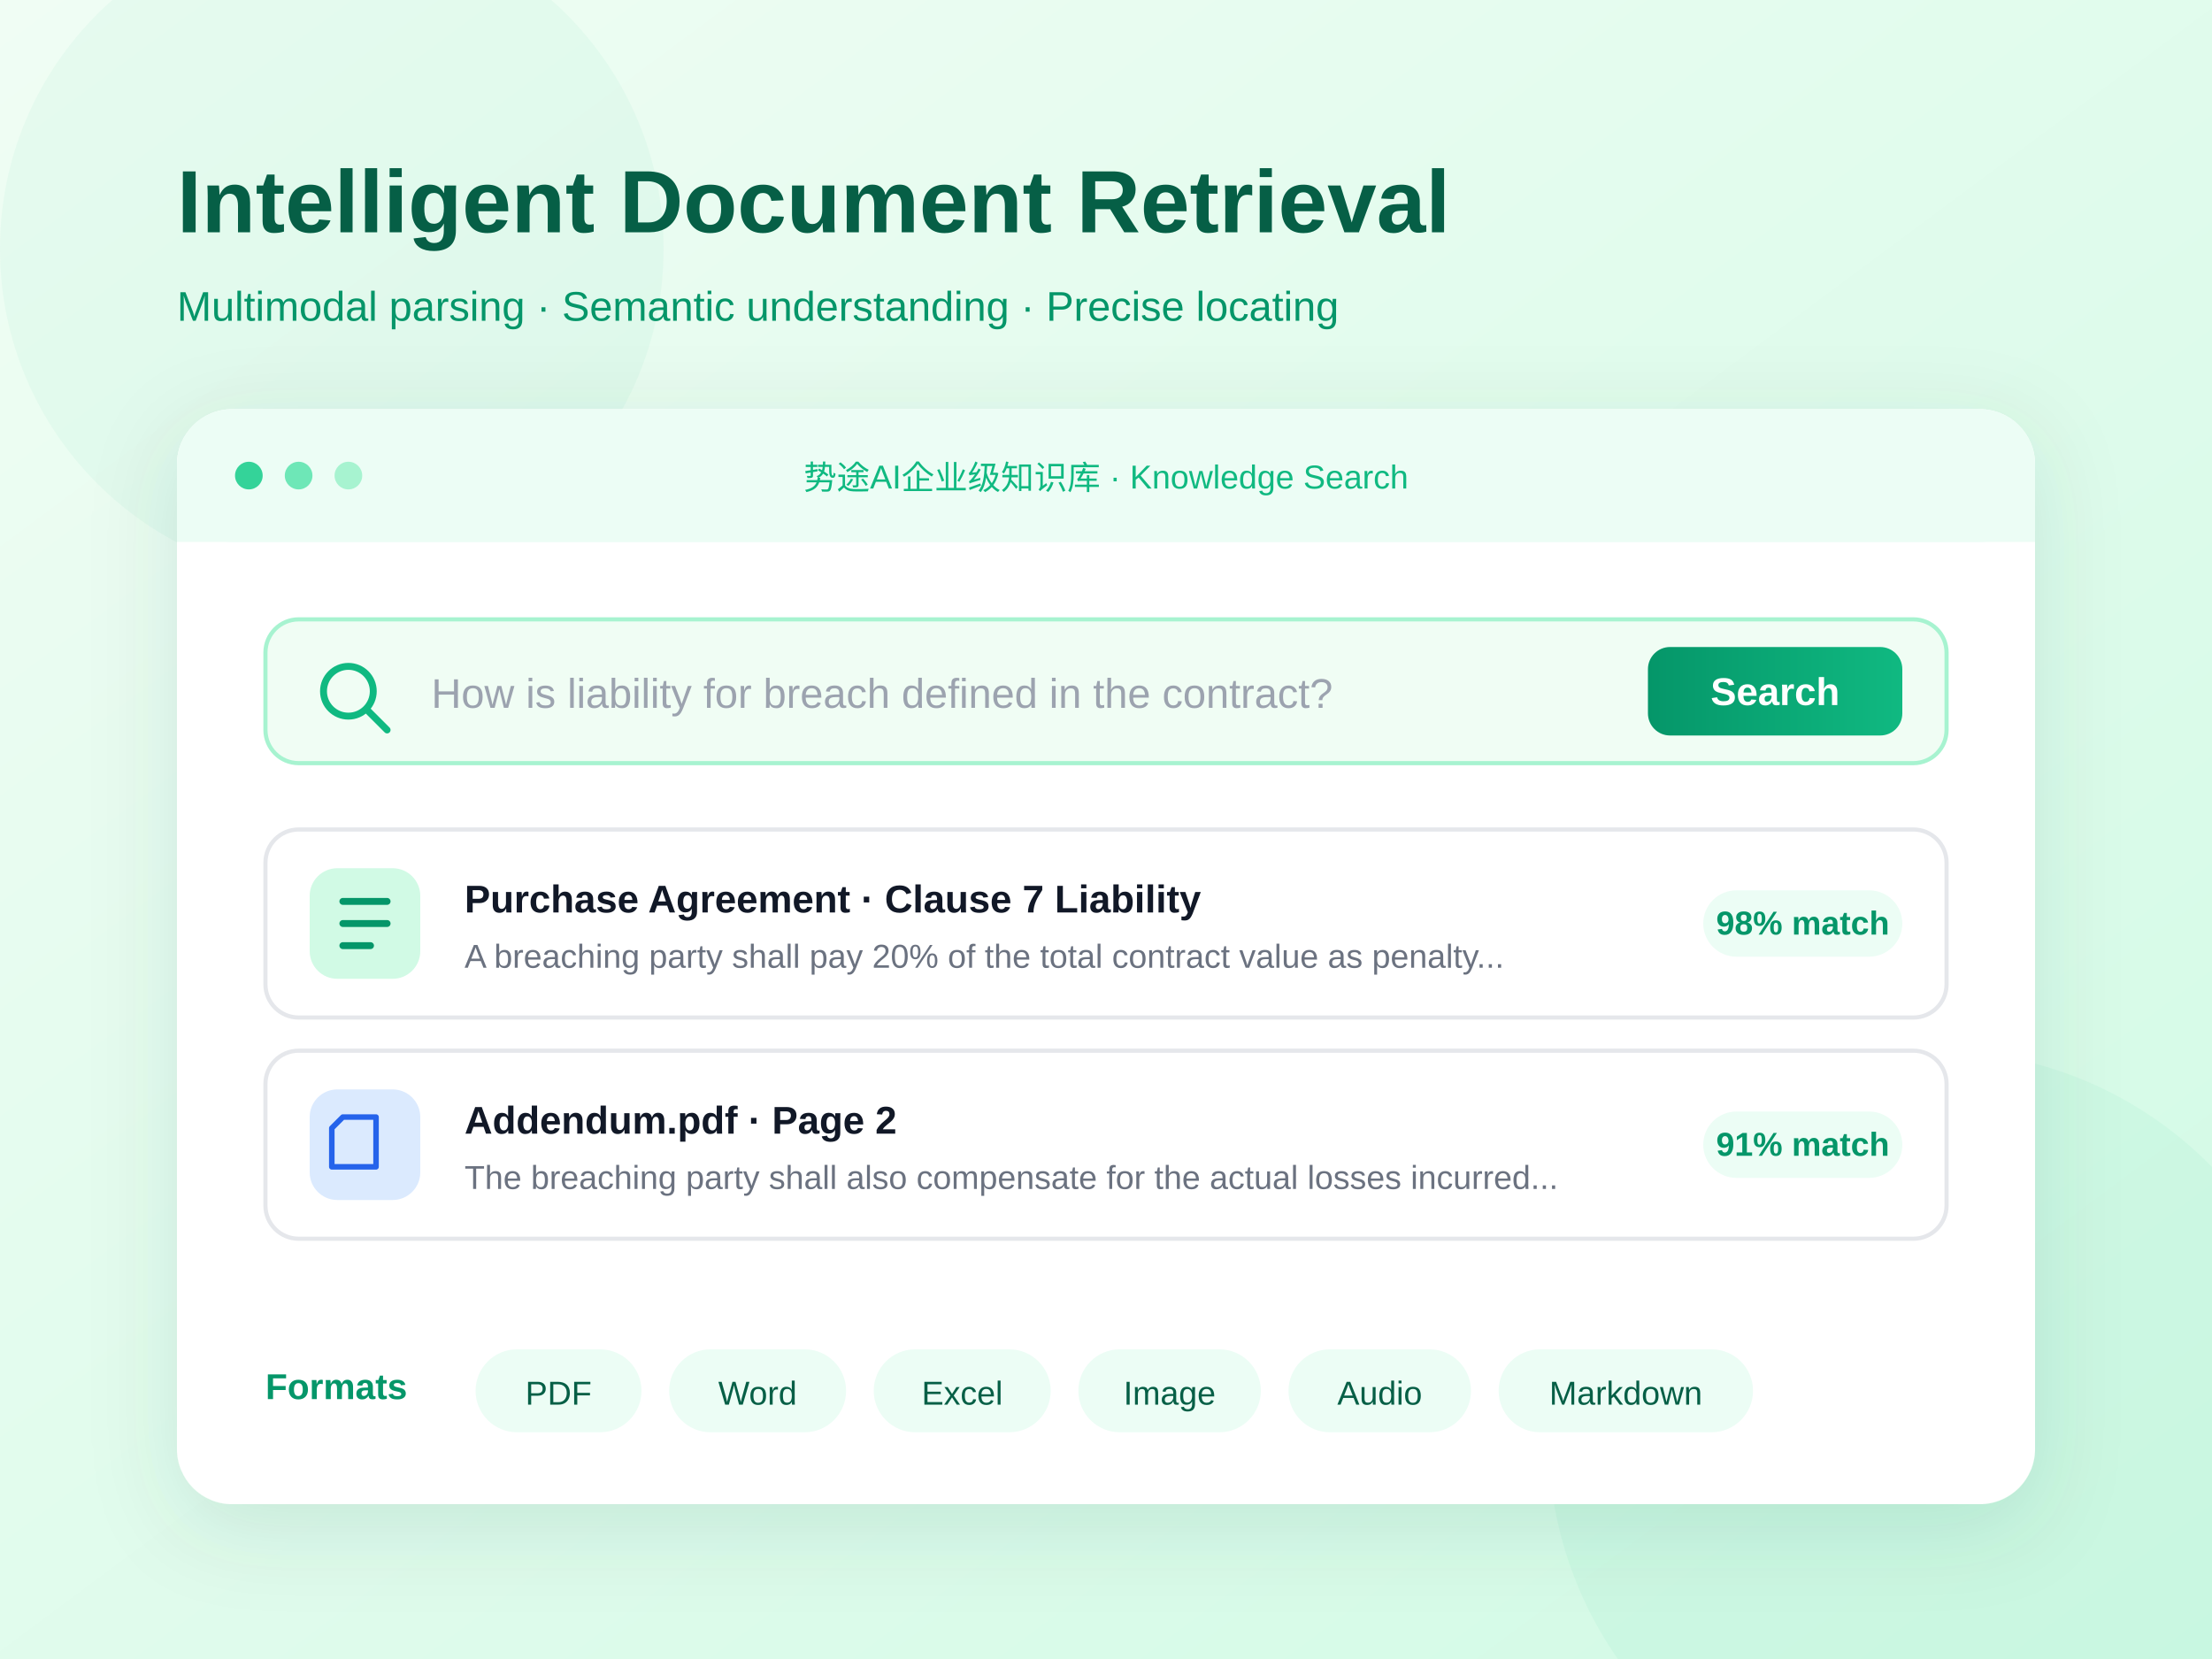
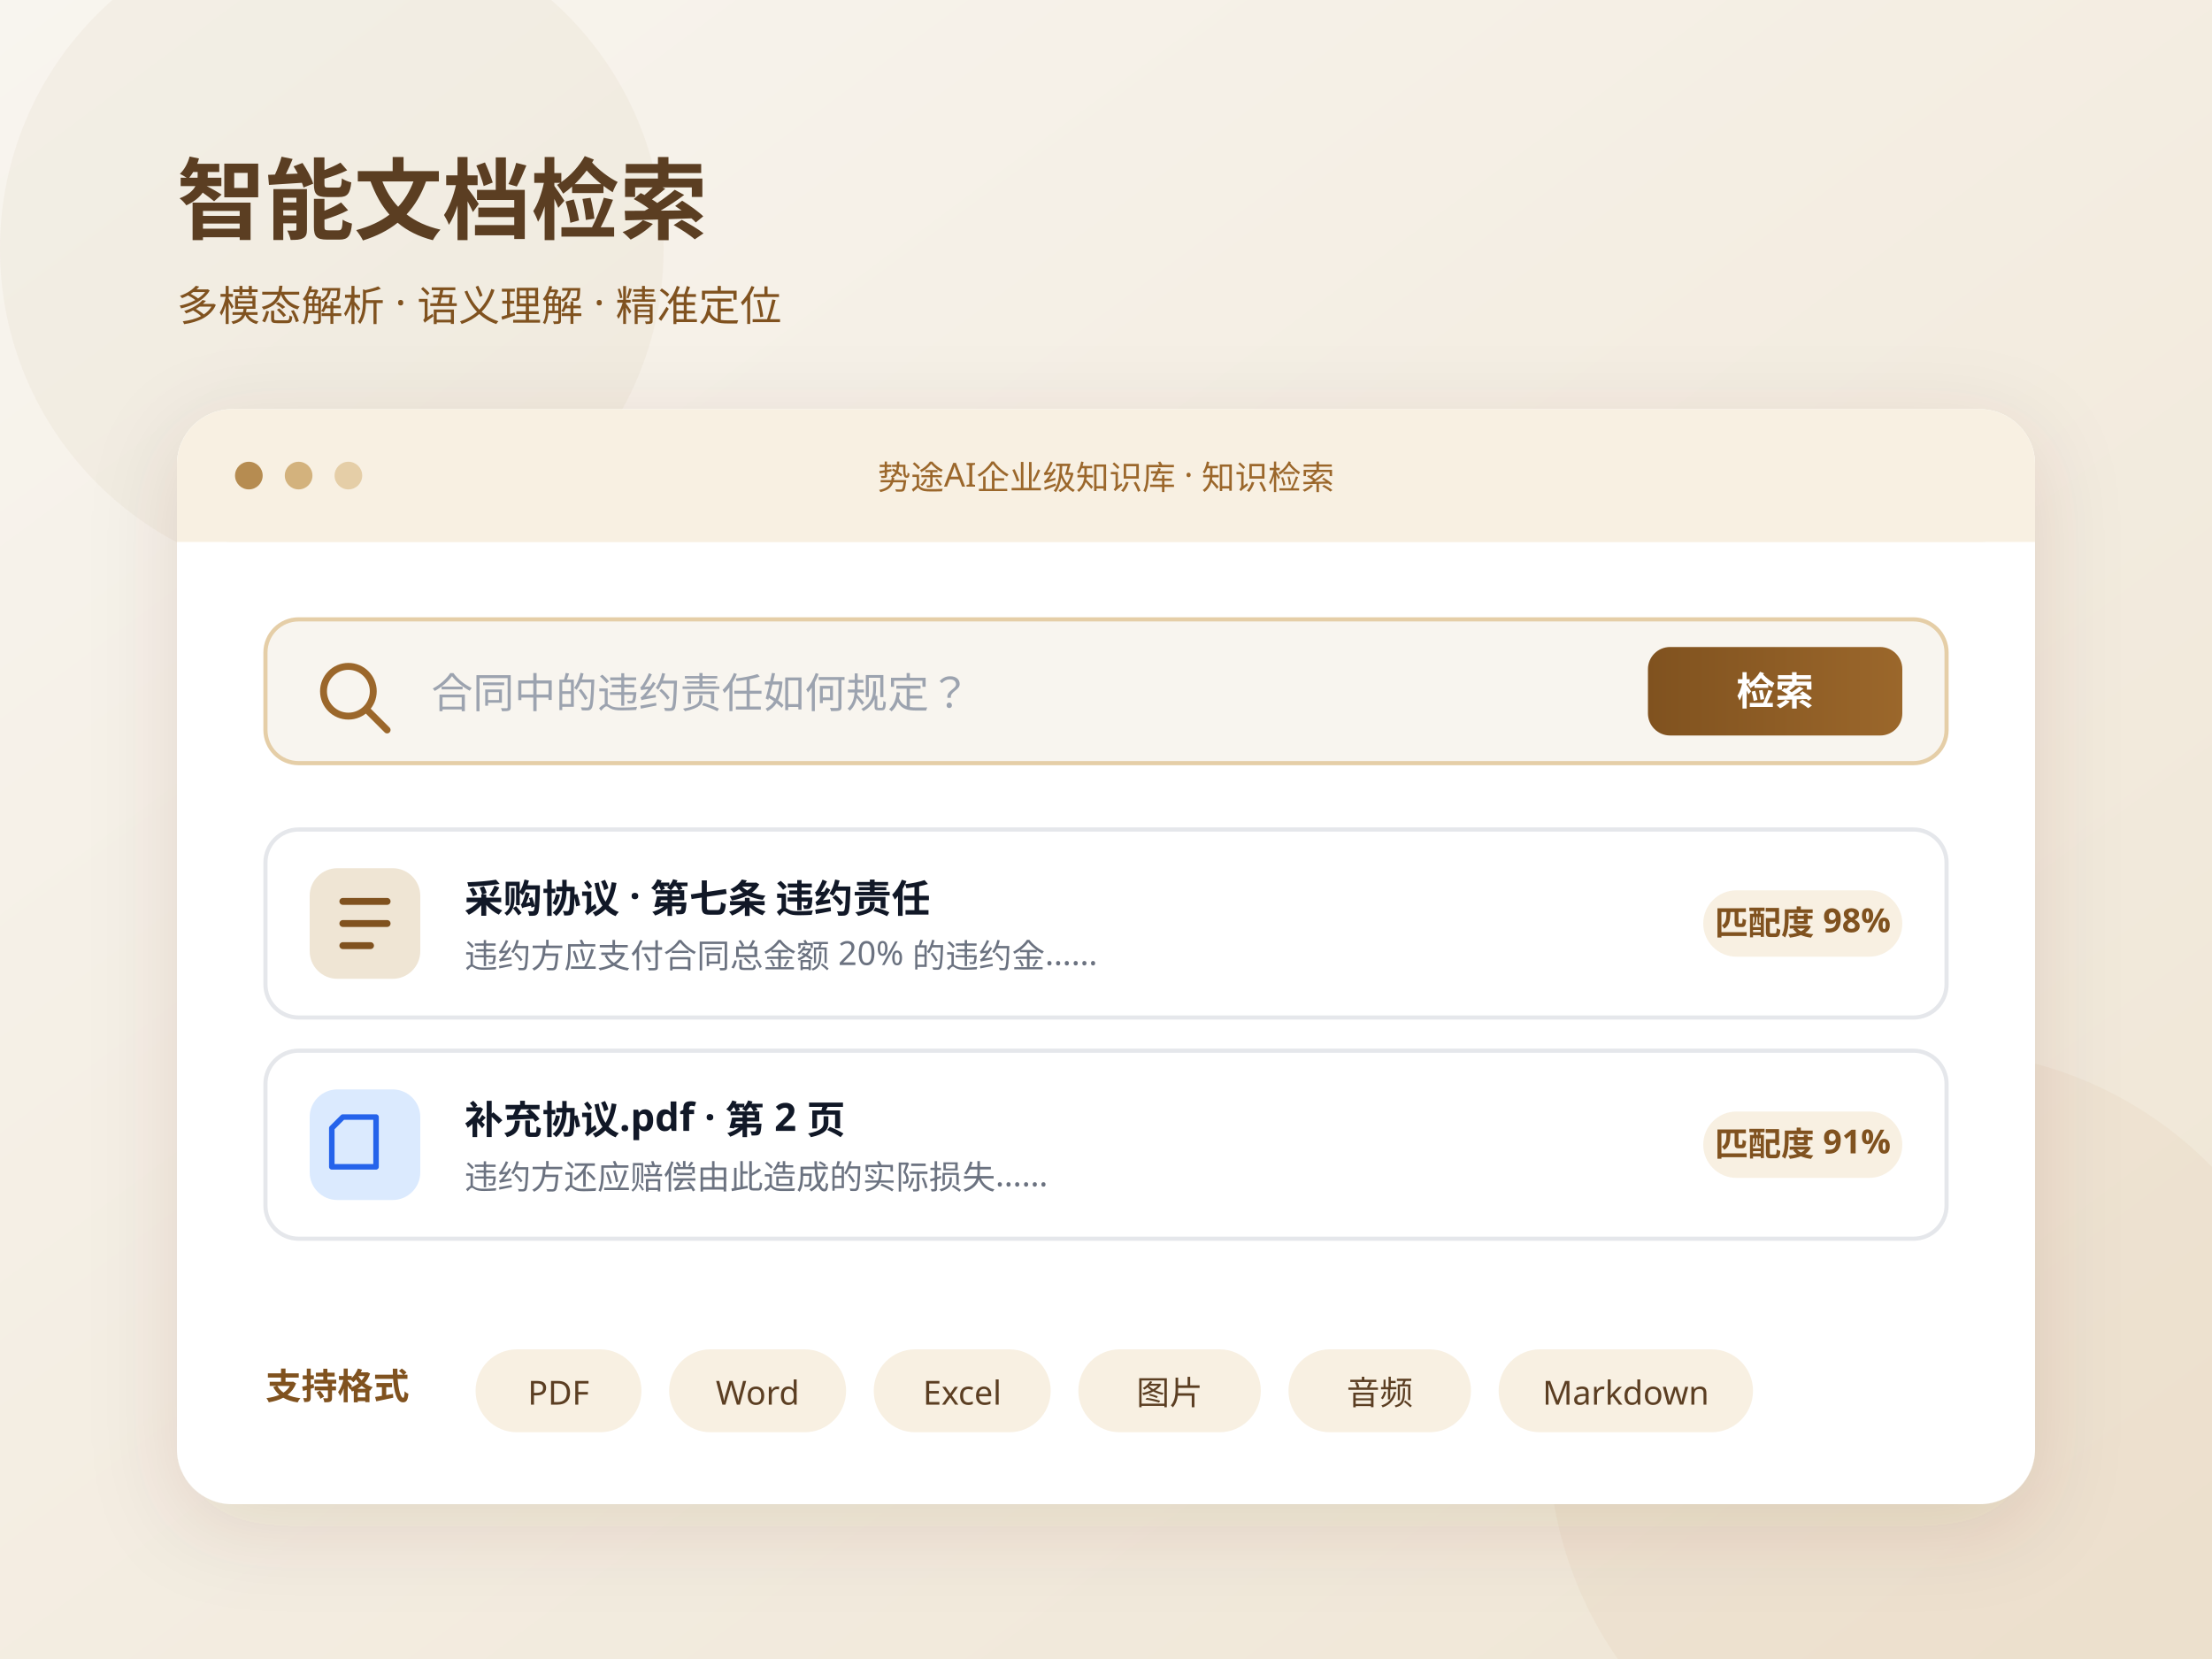
<svg xmlns="http://www.w3.org/2000/svg" viewBox="0 0 800 600">
  <defs>
    <linearGradient id="bg1" x1="0%" y1="0%" x2="100%" y2="100%">
-       <stop offset="0%" stop-color="#F0FDF4" />
-       <stop offset="100%" stop-color="#D1FAE5" />
+       <stop offset="0%" stop-color="#F8F5EF" />
+       <stop offset="100%" stop-color="#EFE5D4" />
    </linearGradient>
    <linearGradient id="brand1" x1="0%" y1="0%" x2="100%" y2="0%">
-       <stop offset="0%" stop-color="#059669" />
-       <stop offset="100%" stop-color="#10B981" />
+       <stop offset="0%" stop-color="#80521F" />
+       <stop offset="100%" stop-color="#9B672B" />
    </linearGradient>
    <filter id="soft1" x="-20%" y="-20%" width="140%" height="140%">
-       <feDropShadow dx="0" dy="8" stdDeviation="16" flood-color="#065F46" flood-opacity="0.12" />
+       <feDropShadow dx="0" dy="8" stdDeviation="16" flood-color="#5B3E22" flood-opacity="0.12" />
    </filter>
  </defs>
  <rect width="800" height="600" fill="url(#bg1)" />
-   <circle cx="120" cy="90" r="120" fill="#10B981" opacity="0.05" />
-   <circle cx="700" cy="520" r="140" fill="#34D399" opacity="0.06" />
-   <text x="64" y="84" font-family="Arial, sans-serif" font-size="32" font-weight="700" fill="#065F46">Intelligent Document Retrieval</text>
-   <text x="64" y="116" font-family="Arial, sans-serif" font-size="15" fill="#059669">Multimodal parsing · Semantic understanding · Precise locating</text>
+   <circle cx="120" cy="90" r="120" fill="#9B672B" opacity="0.05" />
+   <circle cx="700" cy="520" r="140" fill="#B68C51" opacity="0.06" />
+   <text x="64" y="84" font-family="PingFang SC, Microsoft YaHei, sans-serif" font-size="32" font-weight="700" fill="#5B3E22">智能文档检索</text>
+   <text x="64" y="116" font-family="PingFang SC, Microsoft YaHei, sans-serif" font-size="15" fill="#80521F">多模态解析 · 语义理解 · 精准定位</text>
  <g filter="url(#soft1)">
    <rect x="64" y="148" width="672" height="396" rx="20" fill="#FFFFFF" />
  </g>
-   <rect x="64" y="148" width="672" height="48" rx="20" fill="#ECFDF5" />
-   <rect x="64" y="176" width="672" height="20" fill="#ECFDF5" />
-   <circle cx="90" cy="172" r="5" fill="#34D399" />
-   <circle cx="108" cy="172" r="5" fill="#6EE7B7" />
-   <circle cx="126" cy="172" r="5" fill="#A7F3D0" />
-   <text x="400" y="177" font-family="Arial, sans-serif" font-size="12" fill="#10B981" text-anchor="middle">势途AI企业级知识库 · Knowledge Search</text>
+   <rect x="64" y="148" width="672" height="48" rx="20" fill="#F8F0E2" />
+   <rect x="64" y="176" width="672" height="20" fill="#F8F0E2" />
+   <circle cx="90" cy="172" r="5" fill="#B68C51" />
+   <circle cx="108" cy="172" r="5" fill="#D3B27D" />
+   <circle cx="126" cy="172" r="5" fill="#E5CEA7" />
+   <text x="400" y="177" font-family="PingFang SC, Microsoft YaHei, sans-serif" font-size="12" fill="#9B672B" text-anchor="middle">势途AI企业级知识库 · 知识检索</text>
  <g transform="translate(96, 224)">
-     <rect width="608" height="52" rx="12" fill="#F0FDF4" stroke="#A7F3D0" stroke-width="1.5" />
-     <circle cx="30" cy="26" r="9" fill="none" stroke="#10B981" stroke-width="2.5" />
-     <line x1="37" y1="33" x2="44" y2="40" stroke="#10B981" stroke-width="2.5" stroke-linecap="round" />
-     <text x="60" y="32" font-family="Arial, sans-serif" font-size="15" fill="#9CA3AF">How is liability for breach defined in the contract?</text>
+     <rect width="608" height="52" rx="12" fill="#F8F5EF" stroke="#E5CEA7" stroke-width="1.5" />
+     <circle cx="30" cy="26" r="9" fill="none" stroke="#9B672B" stroke-width="2.5" />
+     <line x1="37" y1="33" x2="44" y2="40" stroke="#9B672B" stroke-width="2.5" stroke-linecap="round" />
+     <text x="60" y="32" font-family="PingFang SC, Microsoft YaHei, sans-serif" font-size="15" fill="#9CA3AF">合同中的违约责任如何规定？</text>
    <rect x="500" y="10" width="92" height="32" rx="8" fill="url(#brand1)" />
-     <text x="546" y="31" font-family="Arial, sans-serif" font-size="14" font-weight="600" fill="#FFFFFF" text-anchor="middle">Search</text>
+     <text x="546" y="31" font-family="PingFang SC, Microsoft YaHei, sans-serif" font-size="14" font-weight="600" fill="#FFFFFF" text-anchor="middle">检索</text>
  </g>
  <g transform="translate(96, 300)">
    <rect width="608" height="68" rx="12" fill="#FFFFFF" stroke="#E5E7EB" stroke-width="1.5" />
-     <rect x="16" y="14" width="40" height="40" rx="10" fill="#D1FAE5" />
-     <path d="M28 26 H44 M28 34 H44 M28 42 H38" stroke="#059669" stroke-width="2.5" stroke-linecap="round" />
-     <text x="72" y="30" font-family="Arial, sans-serif" font-size="14" font-weight="600" fill="#111827">Purchase Agreement · Clause 7 Liability</text>
-     <text x="72" y="50" font-family="Arial, sans-serif" font-size="12" fill="#6B7280">A breaching party shall pay 20% of the total contract value as penalty...</text>
-     <rect x="520" y="22" width="72" height="24" rx="12" fill="#ECFDF5" />
-     <text x="556" y="38" font-family="Arial, sans-serif" font-size="12" font-weight="600" fill="#059669" text-anchor="middle">98% match</text>
+     <rect x="16" y="14" width="40" height="40" rx="10" fill="#EFE5D4" />
+     <path d="M28 26 H44 M28 34 H44 M28 42 H38" stroke="#80521F" stroke-width="2.5" stroke-linecap="round" />
+     <text x="72" y="30" font-family="PingFang SC, Microsoft YaHei, sans-serif" font-size="14" font-weight="600" fill="#111827">采购协议 · 第七条 违约责任</text>
+     <text x="72" y="50" font-family="PingFang SC, Microsoft YaHei, sans-serif" font-size="12" fill="#6B7280">违约方应支付合同总金额 20% 的违约金……</text>
+     <rect x="520" y="22" width="72" height="24" rx="12" fill="#F8F0E2" />
+     <text x="556" y="38" font-family="PingFang SC, Microsoft YaHei, sans-serif" font-size="12" font-weight="600" fill="#80521F" text-anchor="middle">匹配度 98%</text>
  </g>
  <g transform="translate(96, 380)">
    <rect width="608" height="68" rx="12" fill="#FFFFFF" stroke="#E5E7EB" stroke-width="1.5" />
    <rect x="16" y="14" width="40" height="40" rx="10" fill="#DBEAFE" />
    <path d="M28 24 h12 v18 h-16 v-14 z" fill="none" stroke="#2563EB" stroke-width="2" stroke-linejoin="round" />
-     <text x="72" y="30" font-family="Arial, sans-serif" font-size="14" font-weight="600" fill="#111827">Addendum.pdf · Page 2</text>
-     <text x="72" y="50" font-family="Arial, sans-serif" font-size="12" fill="#6B7280">The breaching party shall also compensate for the actual losses incurred...</text>
-     <rect x="520" y="22" width="72" height="24" rx="12" fill="#ECFDF5" />
-     <text x="556" y="38" font-family="Arial, sans-serif" font-size="12" font-weight="600" fill="#059669" text-anchor="middle">91% match</text>
+     <text x="72" y="30" font-family="PingFang SC, Microsoft YaHei, sans-serif" font-size="14" font-weight="600" fill="#111827">补充协议.pdf · 第 2 页</text>
+     <text x="72" y="50" font-family="PingFang SC, Microsoft YaHei, sans-serif" font-size="12" fill="#6B7280">违约方还应赔偿由此造成的实际损失……</text>
+     <rect x="520" y="22" width="72" height="24" rx="12" fill="#F8F0E2" />
+     <text x="556" y="38" font-family="PingFang SC, Microsoft YaHei, sans-serif" font-size="12" font-weight="600" fill="#80521F" text-anchor="middle">匹配度 91%</text>
  </g>
  <g transform="translate(96, 472)">
-     <text x="0" y="34" font-family="Arial, sans-serif" font-size="13" font-weight="600" fill="#059669">Formats</text>
-     <g font-family="Arial, sans-serif" font-size="12" fill="#065F46" text-anchor="middle">
-       <rect x="76" y="16" width="60" height="30" rx="15" fill="#ECFDF5" />
+     <text x="0" y="34" font-family="PingFang SC, Microsoft YaHei, sans-serif" font-size="13" font-weight="600" fill="#80521F">支持格式</text>
+     <g font-family="PingFang SC, Microsoft YaHei, sans-serif" font-size="12" fill="#5B3E22" text-anchor="middle">
+       <rect x="76" y="16" width="60" height="30" rx="15" fill="#F8F0E2" />
      <text x="106" y="36">PDF</text>
-       <rect x="146" y="16" width="64" height="30" rx="15" fill="#ECFDF5" />
+       <rect x="146" y="16" width="64" height="30" rx="15" fill="#F8F0E2" />
      <text x="178" y="36">Word</text>
-       <rect x="220" y="16" width="64" height="30" rx="15" fill="#ECFDF5" />
+       <rect x="220" y="16" width="64" height="30" rx="15" fill="#F8F0E2" />
      <text x="252" y="36">Excel</text>
-       <rect x="294" y="16" width="66" height="30" rx="15" fill="#ECFDF5" />
-       <text x="327" y="36">Image</text>
-       <rect x="370" y="16" width="66" height="30" rx="15" fill="#ECFDF5" />
-       <text x="403" y="36">Audio</text>
-       <rect x="446" y="16" width="92" height="30" rx="15" fill="#ECFDF5" />
+       <rect x="294" y="16" width="66" height="30" rx="15" fill="#F8F0E2" />
+       <text x="327" y="36">图片</text>
+       <rect x="370" y="16" width="66" height="30" rx="15" fill="#F8F0E2" />
+       <text x="403" y="36">音频</text>
+       <rect x="446" y="16" width="92" height="30" rx="15" fill="#F8F0E2" />
      <text x="492" y="36">Markdown</text>
    </g>
  </g>
</svg>
